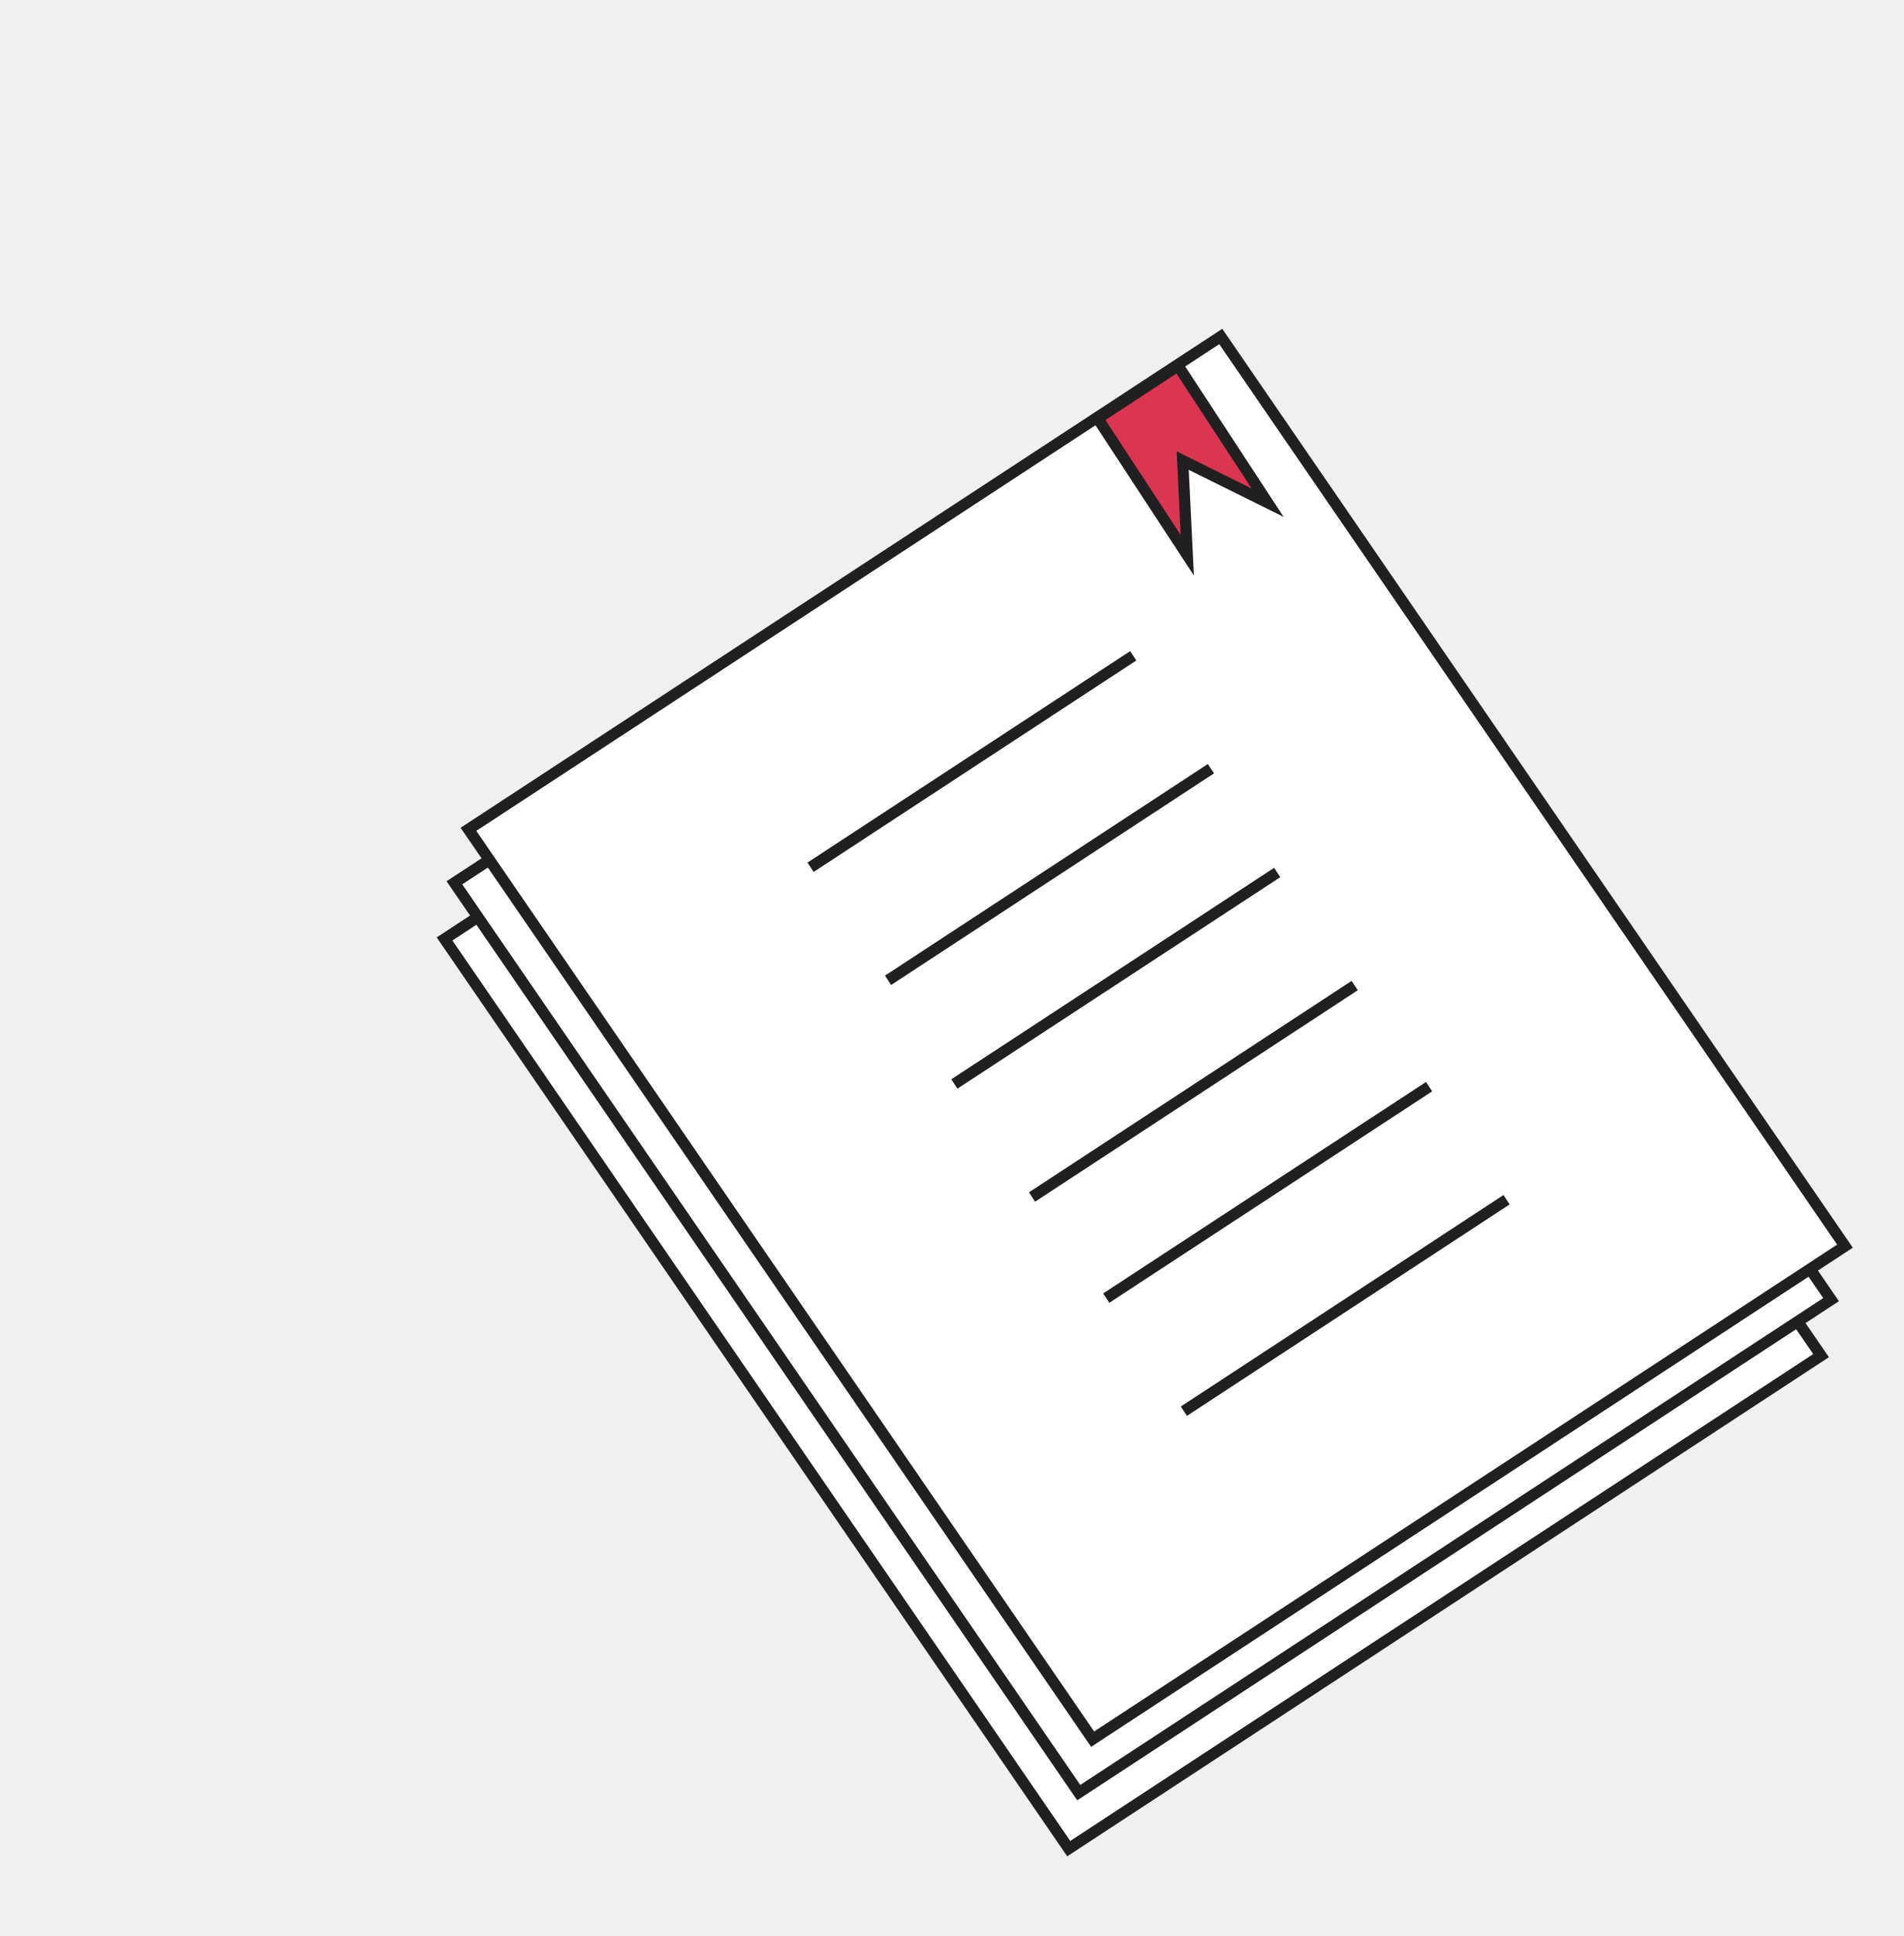
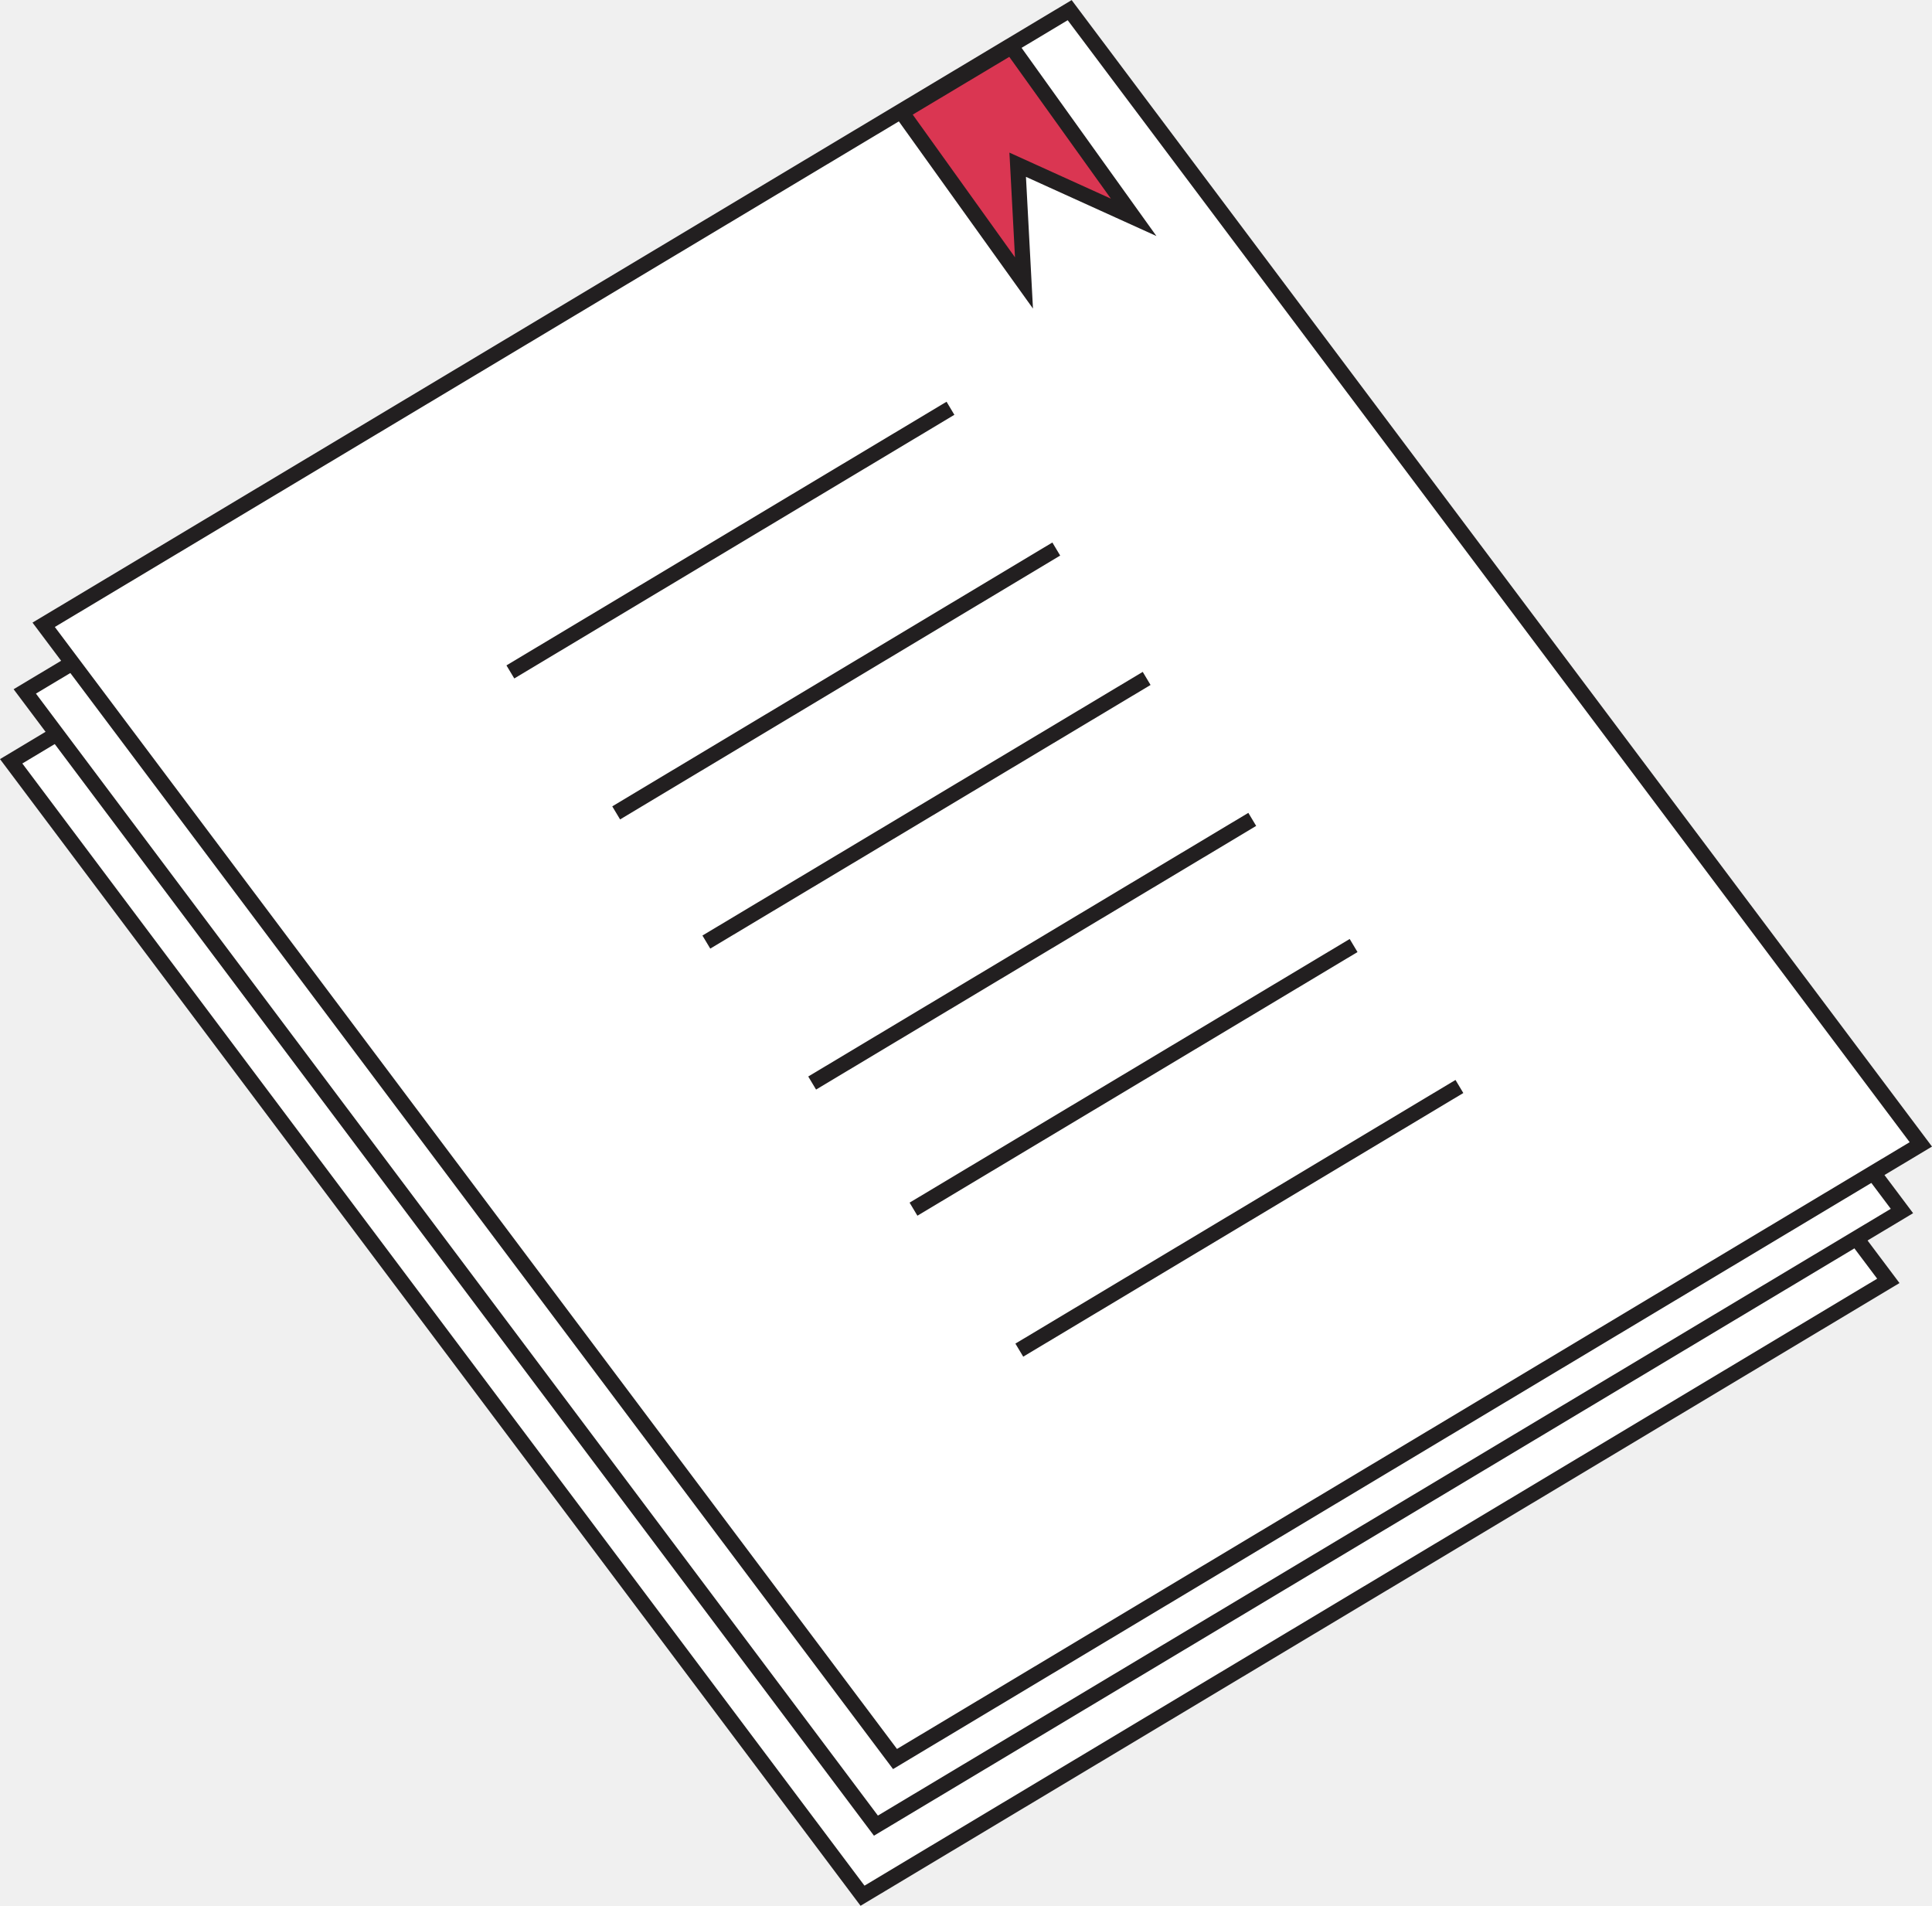
- <svg xmlns="http://www.w3.org/2000/svg" id="Layer_1" width="127.46" height="129.63" viewBox="0 0 127.46 129.63">
+ <svg xmlns="http://www.w3.org/2000/svg" id="Layer_1" width="95.13" height="93.82" viewBox="0 0 95.13 93.82">
  <defs>
    <style>.cls-1{fill:none;}.cls-1,.cls-2,.cls-3{stroke:#221f20;stroke-miterlimit:10;stroke-width:.75px;}.cls-2{fill:#fff;}.cls-3{fill:#da3652;}</style>
  </defs>
-   <polygon class="cls-2" points="29.77 62.87 71.57 123.78 121.95 90.77 80.15 29.86 29.77 62.87" />
-   <polygon class="cls-2" points="30.43 59.11 72.24 120.03 122.62 87.02 80.82 26.1 30.43 59.11" />
-   <polygon class="cls-2" points="31.37 55.53 73.17 116.45 123.55 83.44 81.75 22.53 31.37 55.53" />
-   <line class="cls-1" x1="54.28" y1="58.07" x2="75.89" y2="43.91" />
-   <line class="cls-1" x1="59.47" y1="65.64" x2="81.09" y2="51.47" />
-   <line class="cls-1" x1="63.91" y1="72.58" x2="85.53" y2="58.42" />
-   <line class="cls-1" x1="69.11" y1="80.15" x2="90.72" y2="65.99" />
-   <line class="cls-1" x1="74.08" y1="86.92" x2="95.7" y2="72.76" />
-   <line class="cls-1" x1="79.28" y1="94.49" x2="100.89" y2="80.33" />
-   <polygon class="cls-3" points="84.89 33.66 79.2 30.84 79.51 37.18 73.51 28.02 78.89 24.49 84.89 33.66" />
+   <polygon class="cls-2" points=".55 37.48 42.47 93.33 92.98 63.06 51.06 7.22 .55 37.48" />
+   <polygon class="cls-2" points="1.22 34.04 43.13 89.88 93.65 59.62 51.73 3.78 1.22 34.04" />
+   <polygon class="cls-2" points="2.15 30.76 44.07 86.6 94.58 56.34 52.67 .5 2.15 30.76" />
+   <line class="cls-1" x1="25.13" y1="33.08" x2="46.8" y2="20.1" />
+   <line class="cls-1" x1="30.34" y1="40.02" x2="52.01" y2="27.03" />
+   <line class="cls-1" x1="34.78" y1="46.38" x2="56.46" y2="33.4" />
+   <line class="cls-1" x1="39.99" y1="53.32" x2="61.66" y2="40.34" />
+   <line class="cls-1" x1="44.98" y1="59.53" x2="66.65" y2="46.55" />
+   <line class="cls-1" x1="50.19" y1="66.47" x2="71.86" y2="53.49" />
+   <polygon class="cls-3" points="55.82 10.7 50.11 8.11 50.42 13.93 44.4 5.53 49.8 2.3 55.82 10.7" />
</svg>
